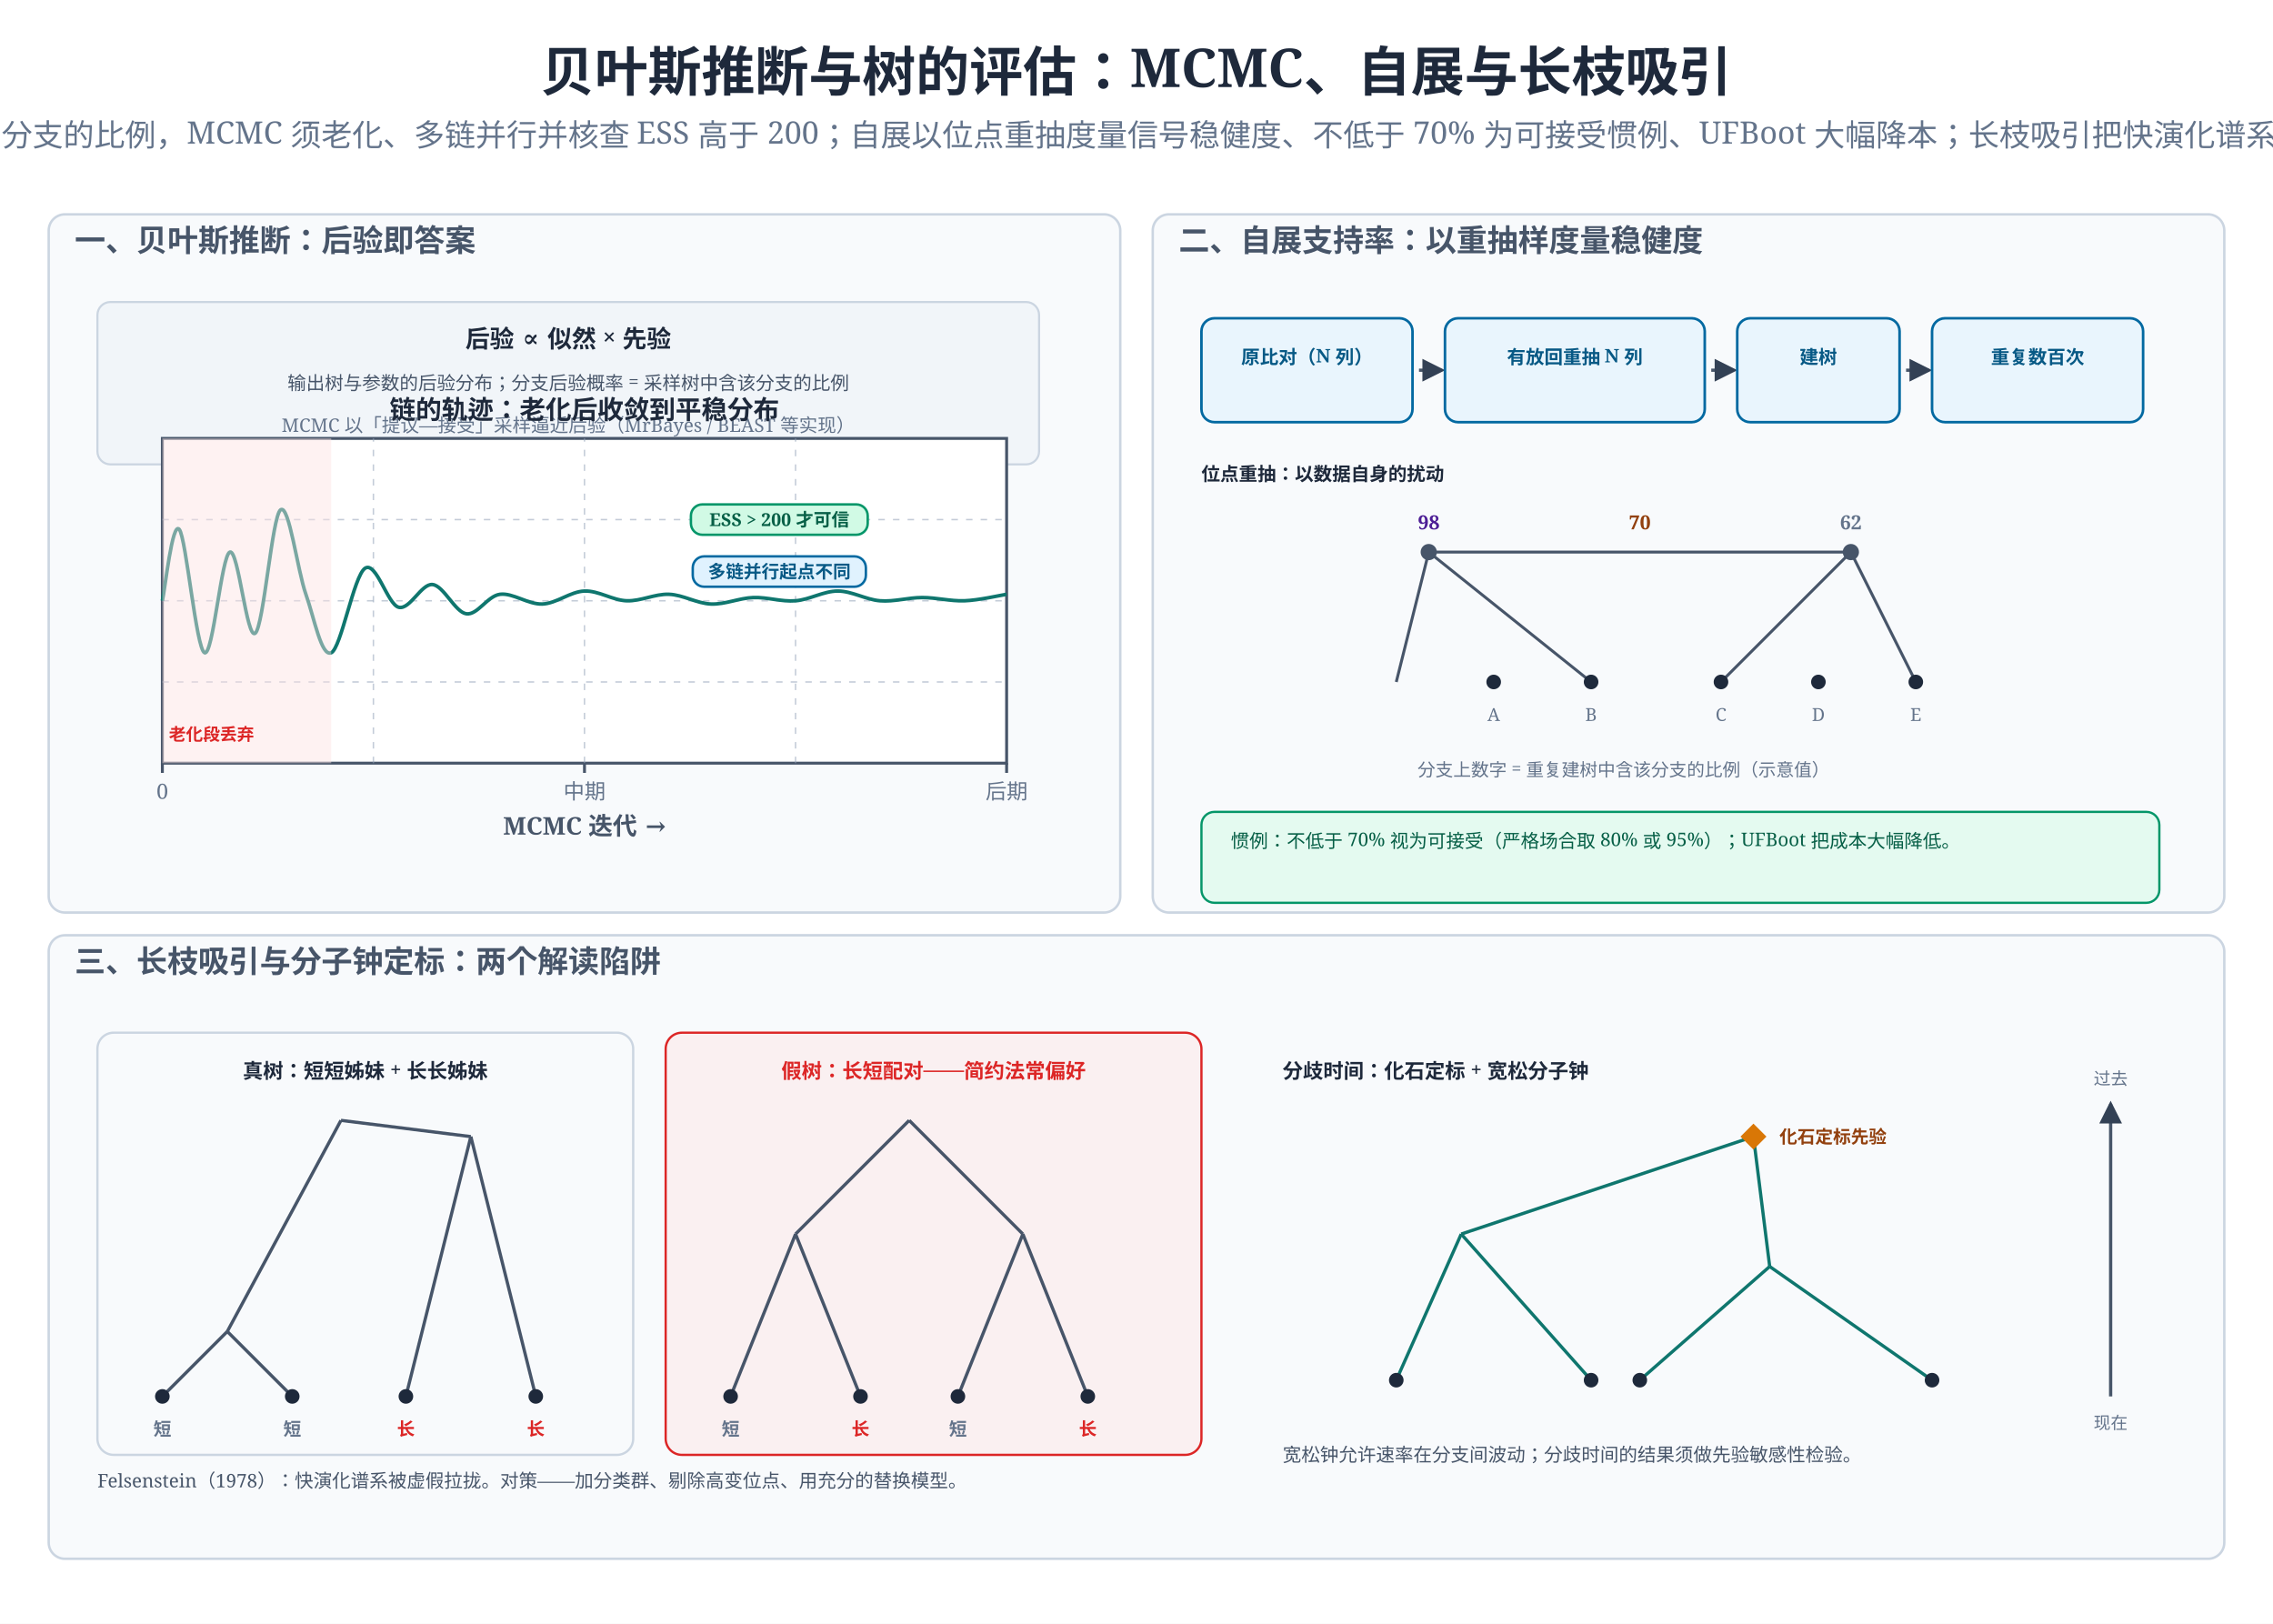
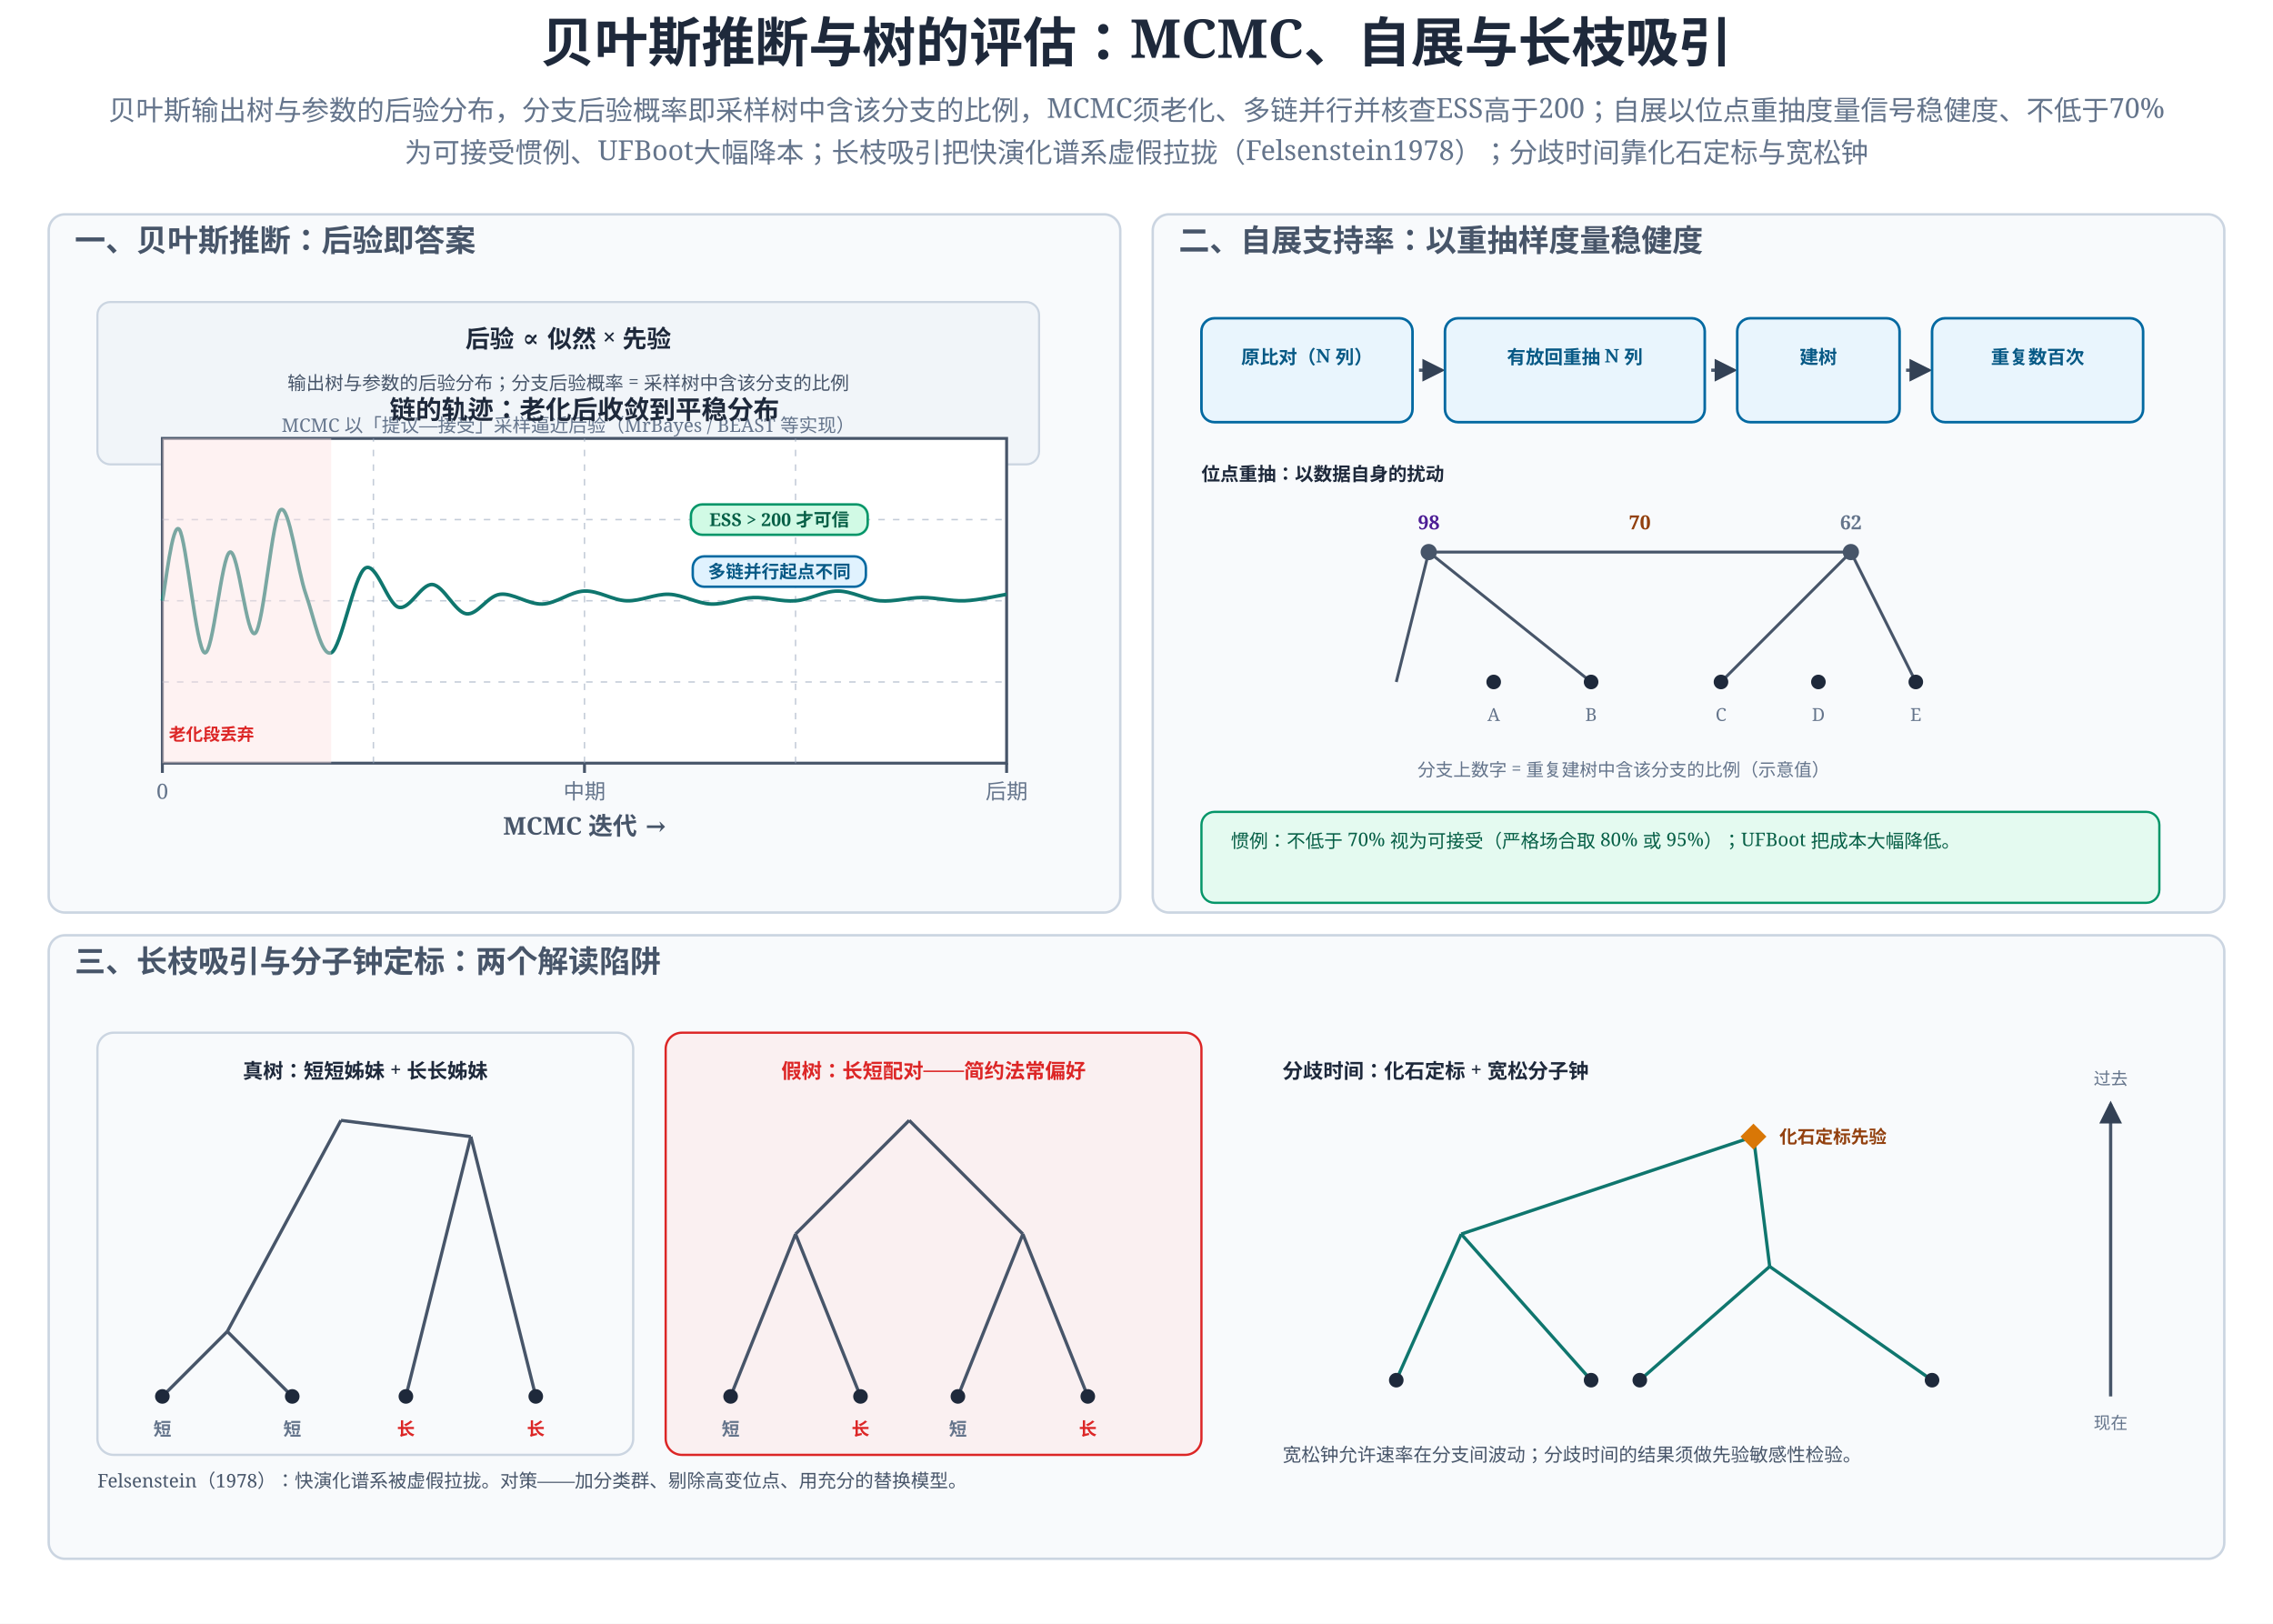
<svg xmlns="http://www.w3.org/2000/svg" width="1400" height="1000" viewBox="0 0 1400 1000" font-family="Noto Serif SC, LXGW WenKai, Songti SC, serif">
  <defs>
    <marker id="arr-ink" viewBox="0 0 10 10" refX="8.5" refY="5" markerWidth="7" markerHeight="7" orient="auto-start-reverse">
      <path d="M0,0 L10,5 L0,10 z" fill="#334155" />
    </marker>
    <marker id="arr-dna" viewBox="0 0 10 10" refX="8.5" refY="5" markerWidth="7" markerHeight="7" orient="auto-start-reverse">
      <path d="M0,0 L10,5 L0,10 z" fill="#0f766e" />
    </marker>
    <marker id="arr-rna" viewBox="0 0 10 10" refX="8.5" refY="5" markerWidth="7" markerHeight="7" orient="auto-start-reverse">
      <path d="M0,0 L10,5 L0,10 z" fill="#b45309" />
    </marker>
    <marker id="arr-pro" viewBox="0 0 10 10" refX="8.5" refY="5" markerWidth="7" markerHeight="7" orient="auto-start-reverse">
      <path d="M0,0 L10,5 L0,10 z" fill="#6d28d9" />
    </marker>
    <marker id="arr-enz" viewBox="0 0 10 10" refX="8.5" refY="5" markerWidth="7" markerHeight="7" orient="auto-start-reverse">
      <path d="M0,0 L10,5 L0,10 z" fill="#be185d" />
    </marker>
    <marker id="arr-acc" viewBox="0 0 10 10" refX="8.5" refY="5" markerWidth="7" markerHeight="7" orient="auto-start-reverse">
      <path d="M0,0 L10,5 L0,10 z" fill="#0369a1" />
    </marker>
    <marker id="arr-ok" viewBox="0 0 10 10" refX="8.5" refY="5" markerWidth="7" markerHeight="7" orient="auto-start-reverse">
      <path d="M0,0 L10,5 L0,10 z" fill="#059669" />
    </marker>
    <marker id="arr-warn" viewBox="0 0 10 10" refX="8.5" refY="5" markerWidth="7" markerHeight="7" orient="auto-start-reverse">
      <path d="M0,0 L10,5 L0,10 z" fill="#b45309" />
    </marker>
    <marker id="arr-bad" viewBox="0 0 10 10" refX="8.5" refY="5" markerWidth="7" markerHeight="7" orient="auto-start-reverse">
      <path d="M0,0 L10,5 L0,10 z" fill="#dc2626" />
    </marker>
    <marker id="arr-mute" viewBox="0 0 10 10" refX="8.5" refY="5" markerWidth="7" markerHeight="7" orient="auto-start-reverse">
      <path d="M0,0 L10,5 L0,10 z" fill="#94a3b8" />
    </marker>
  </defs>
  <rect x="0" y="0" width="1400" height="1000" fill="#ffffff" />
-   <text x="700" y="56" text-anchor="middle" font-size="33" font-weight="700" fill="#1e293b">贝叶斯推断与树的评估：MCMC、自展与长枝吸引</text>
-   <text x="700" y="90" text-anchor="middle" font-size="19" fill="#64748b">贝叶斯输出树与参数的后验分布，分支后验概率即采样树中含该分支的比例，MCMC 须老化、多链并行并核查 ESS 高于 200；自展以位点重抽度量信号稳健度、不低于 70% 为可接受惯例、UFBoot 大幅降本；长枝吸引把快演化谱系虚假拉拢（Felsenstein 1978）；分歧时间靠化石定标与宽松钟</text>
+   <text x="700" y="38" text-anchor="middle" font-size="33" font-weight="700" fill="#1e293b">贝叶斯推断与树的评估：MCMC、自展与长枝吸引</text>
+   <text x="700" y="74" text-anchor="middle" font-size="17" fill="#64748b">贝叶斯输出树与参数的后验分布，分支后验概率即采样树中含该分支的比例，MCMC须老化、多链并行并核查ESS高于200；自展以位点重抽度量信号稳健度、不低于70%</text>
+   <text x="700" y="100" text-anchor="middle" font-size="17" fill="#64748b">为可接受惯例、UFBoot大幅降本；长枝吸引把快演化谱系虚假拉拢（Felsenstein1978）；分歧时间靠化石定标与宽松钟</text>
  <rect x="30" y="132" width="660" height="430" rx="10" fill="#f8fafc" stroke="#cbd5e1" stroke-width="1.5" />
  <text x="46" y="154.84" font-size="19" fill="#475569" font-weight="700">一、贝叶斯推断：后验即答案</text>
  <rect x="60" y="186" width="580" height="100" rx="8" fill="#f1f5f9" stroke="#cbd5e1" stroke-width="1.3" />
  <text x="350" y="214" font-size="15" fill="#1e293b" text-anchor="middle" font-weight="700">后验 ∝ 似然 × 先验</text>
  <text x="350" y="240" font-size="11.5" fill="#475569" text-anchor="middle">输出树与参数的后验分布；分支后验概率 = 采样树中含该分支的比例</text>
  <text x="350" y="266" font-size="11.5" fill="#64748b" text-anchor="middle">MCMC 以「提议—接受」采样逼近后验（MrBayes / BEAST 等实现）</text>
  <rect x="100" y="270" width="520" height="200" fill="#ffffff" stroke="#475569" stroke-width="1.8" />
  <line x1="100" y1="420" x2="620" y2="420" stroke="#94a3b8" stroke-width="0.9" stroke-dasharray="4 5" opacity="0.55" />
  <line x1="230" y1="470" x2="230" y2="270" stroke="#94a3b8" stroke-width="0.9" stroke-dasharray="4 5" opacity="0.55" />
  <line x1="100" y1="370" x2="620" y2="370" stroke="#94a3b8" stroke-width="0.9" stroke-dasharray="4 5" opacity="0.55" />
  <line x1="360" y1="470" x2="360" y2="270" stroke="#94a3b8" stroke-width="0.9" stroke-dasharray="4 5" opacity="0.55" />
  <line x1="100" y1="320" x2="620" y2="320" stroke="#94a3b8" stroke-width="0.9" stroke-dasharray="4 5" opacity="0.55" />
  <line x1="490" y1="470" x2="490" y2="270" stroke="#94a3b8" stroke-width="0.9" stroke-dasharray="4 5" opacity="0.55" />
  <line x1="100" y1="470" x2="100" y2="476" stroke="#475569" stroke-width="1.8" />
  <text x="100" y="492" font-size="13" fill="#64748b" text-anchor="middle">0</text>
  <line x1="360" y1="470" x2="360" y2="476" stroke="#475569" stroke-width="1.8" />
  <text x="360" y="492" font-size="13" fill="#64748b" text-anchor="middle">中期</text>
  <line x1="620" y1="470" x2="620" y2="476" stroke="#475569" stroke-width="1.8" />
  <text x="620" y="492" font-size="13" fill="#64748b" text-anchor="middle">后期</text>
  <text x="360" y="514" font-size="15" fill="#475569" text-anchor="middle" font-weight="600">MCMC 迭代 →</text>
  <text x="360" y="258" font-size="16" fill="#1e293b" text-anchor="middle" font-weight="700">链的轨迹：老化后收敛到平稳分布</text>
  <path d="M100,370 C101.7,362.7 106.1,320.7 110.4,326 C114.7,331.3 120.8,399.7 126,402 C131.2,404.3 136.4,342.0 141.6,340 C146.8,338.0 152.0,394.3 157.2,390 C162.4,385.7 167.6,318.0 172.8,314 C178.0,310.0 183.2,351.3 188.4,366 C193.6,380.7 197.9,404.7 204,402 C210.1,399.3 217.9,354.7 224.8,350 C231.7,345.3 238.7,372.3 245.6,374 C252.5,375.7 259.5,359.3 266.4,360 C273.3,360.7 280.3,377.0 287.2,378 C294.1,379.0 300.2,367.0 308,366 C315.8,365.0 325.3,372.3 334,372 C342.7,371.7 351.3,364.3 360,364 C368.7,363.7 377.3,369.7 386,370 C394.7,370.3 403.3,365.7 412,366 C420.7,366.3 429.3,371.7 438,372 C446.7,372.3 455.3,368.3 464,368 C472.7,367.7 481.3,370.7 490,370 C498.7,369.3 507.3,364.0 516,364 C524.7,364.0 533.3,369.3 542,370 C550.7,370.7 559.3,368.0 568,368 C576.7,368.0 585.3,370.3 594,370 C602.7,369.7 615.7,366.7 620,366" fill="none" stroke="#0f766e" stroke-width="2.2" />
  <rect x="100" y="270" width="104" height="200" fill="#fee2e2" fill-opacity="0.45" stroke="none" />
  <text x="104" y="456" font-size="10.5" fill="#dc2626" font-weight="700">老化段丢弃</text>
  <rect x="425.547" y="310.65" width="108.906" height="18.7" rx="7" fill="#d1fae5" stroke="#059669" stroke-width="1.5" />
  <text x="480" y="323.96" font-size="11" fill="#065f46" text-anchor="middle" font-weight="700">ESS &gt; 200 才可信</text>
  <rect x="426.68" y="342.65" width="106.64" height="18.7" rx="7" fill="#e0f2fe" stroke="#0369a1" stroke-width="1.5" />
  <text x="480" y="355.96" font-size="11" fill="#075985" text-anchor="middle" font-weight="700">多链并行起点不同</text>
  <rect x="710" y="132" width="660" height="430" rx="10" fill="#f8fafc" stroke="#cbd5e1" stroke-width="1.5" />
  <text x="726" y="154.84" font-size="19" fill="#475569" font-weight="700">二、自展支持率：以重抽样度量稳健度</text>
  <rect x="740" y="196" width="130" height="64" rx="8" fill="#e0f2fe" fill-opacity="0.6" stroke="#0369a1" stroke-width="1.6" />
  <text x="805" y="224" font-size="11.5" fill="#075985" text-anchor="middle" font-weight="700">原比对（N 列）</text>
  <line x1="874" y1="228" x2="888" y2="228" stroke="#475569" stroke-width="2" marker-end="url(#arr-ink)" />
  <rect x="890" y="196" width="160" height="64" rx="8" fill="#e0f2fe" fill-opacity="0.6" stroke="#0369a1" stroke-width="1.6" />
  <text x="970" y="224" font-size="11.5" fill="#075985" text-anchor="middle" font-weight="700">有放回重抽 N 列</text>
  <line x1="1054" y1="228" x2="1068" y2="228" stroke="#475569" stroke-width="2" marker-end="url(#arr-ink)" />
  <rect x="1070" y="196" width="100" height="64" rx="8" fill="#e0f2fe" fill-opacity="0.6" stroke="#0369a1" stroke-width="1.6" />
  <text x="1120" y="224" font-size="11.5" fill="#075985" text-anchor="middle" font-weight="700">建树</text>
  <line x1="1174" y1="228" x2="1188" y2="228" stroke="#475569" stroke-width="2" marker-end="url(#arr-ink)" />
  <rect x="1190" y="196" width="130" height="64" rx="8" fill="#e0f2fe" fill-opacity="0.6" stroke="#0369a1" stroke-width="1.6" />
  <text x="1255" y="224" font-size="11.5" fill="#075985" text-anchor="middle" font-weight="700">重复数百次</text>
  <line x1="860" y1="420" x2="880" y2="340" stroke="#475569" stroke-width="1.8" />
  <line x1="980" y1="420" x2="880" y2="340" stroke="#475569" stroke-width="1.8" />
  <line x1="1060" y1="420" x2="1140" y2="340" stroke="#475569" stroke-width="1.8" />
  <line x1="1180" y1="420" x2="1140" y2="340" stroke="#475569" stroke-width="1.8" />
  <line x1="880" y1="340" x2="1140" y2="340" stroke="#475569" stroke-width="1.8" />
  <circle cx="880" cy="340" r="5" fill="#475569" />
  <circle cx="1140" cy="340" r="5" fill="#475569" />
  <circle cx="920" cy="420" r="4.5" fill="#1e293b" />
  <circle cx="980" cy="420" r="4.5" fill="#1e293b" />
  <circle cx="1060" cy="420" r="4.5" fill="#1e293b" />
  <circle cx="1120" cy="420" r="4.5" fill="#1e293b" />
  <circle cx="1180" cy="420" r="4.5" fill="#1e293b" />
  <text x="920" y="444" font-size="11" fill="#64748b" text-anchor="middle">A</text>
  <text x="980" y="444" font-size="11" fill="#64748b" text-anchor="middle">B</text>
  <text x="1060" y="444" font-size="11" fill="#64748b" text-anchor="middle">C</text>
  <text x="1120" y="444" font-size="11" fill="#64748b" text-anchor="middle">D</text>
  <text x="1180" y="444" font-size="11" fill="#64748b" text-anchor="middle">E</text>
  <text x="880" y="326" font-size="12" fill="#4c1d95" text-anchor="middle" font-weight="700">98</text>
  <text x="1010" y="326" font-size="12" fill="#92400e" text-anchor="middle" font-weight="700">70</text>
  <text x="1140" y="326" font-size="12" fill="#64748b" text-anchor="middle" font-weight="700">62</text>
  <text x="1000" y="478" font-size="11" fill="#64748b" text-anchor="middle">分支上数字 = 重复建树中含该分支的比例（示意值）</text>
  <rect x="740" y="500" width="590" height="56" rx="8" fill="#d1fae5" fill-opacity="0.5" stroke="#059669" stroke-width="1.4" />
  <text x="758" y="522" font-size="11.5" fill="#065f46">惯例：不低于 70% 视为可接受（严格场合取 80% 或 95%）；UFBoot 把成本大幅降低。</text>
  <text x="740" y="296" font-size="11.5" fill="#1e293b" font-weight="700">位点重抽：以数据自身的扰动</text>
  <rect x="30" y="576" width="1340" height="384" rx="10" fill="#f8fafc" stroke="#cbd5e1" stroke-width="1.5" />
  <text x="46" y="598.84" font-size="19" fill="#475569" font-weight="700">三、长枝吸引与分子钟定标：两个解读陷阱</text>
  <rect x="60" y="636" width="330" height="260" rx="10" fill="#f8fafc" stroke="#cbd5e1" stroke-width="1.4" />
  <text x="225" y="664" font-size="12.5" fill="#1e293b" text-anchor="middle" font-weight="700">真树：短短姊妹 + 长长姊妹</text>
  <line x1="210" y1="690" x2="140" y2="820" stroke="#475569" stroke-width="2" />
  <line x1="210" y1="690" x2="290" y2="700" stroke="#475569" stroke-width="2" />
  <line x1="140" y1="820" x2="100" y2="860" stroke="#475569" stroke-width="2" />
  <line x1="140" y1="820" x2="180" y2="860" stroke="#475569" stroke-width="2" />
  <line x1="290" y1="700" x2="250" y2="860" stroke="#475569" stroke-width="2" />
  <line x1="290" y1="700" x2="330" y2="860" stroke="#475569" stroke-width="2" />
  <circle cx="100" cy="860" r="4.5" fill="#1e293b" />
  <circle cx="180" cy="860" r="4.5" fill="#1e293b" />
  <circle cx="250" cy="860" r="4.5" fill="#1e293b" />
  <circle cx="330" cy="860" r="4.5" fill="#1e293b" />
  <text x="100" y="884" font-size="11" fill="#64748b" text-anchor="middle" font-weight="700">短</text>
  <text x="180" y="884" font-size="11" fill="#64748b" text-anchor="middle" font-weight="700">短</text>
  <text x="250" y="884" font-size="11" fill="#dc2626" text-anchor="middle" font-weight="700">长</text>
  <text x="330" y="884" font-size="11" fill="#dc2626" text-anchor="middle" font-weight="700">长</text>
  <rect x="410" y="636" width="330" height="260" rx="10" fill="#fee2e2" fill-opacity="0.4" stroke="#dc2626" stroke-width="1.4" />
  <text x="575" y="664" font-size="12.5" fill="#dc2626" text-anchor="middle" font-weight="700">假树：长短配对——简约法常偏好</text>
  <line x1="560" y1="690" x2="490" y2="760" stroke="#475569" stroke-width="2" />
  <line x1="560" y1="690" x2="630" y2="760" stroke="#475569" stroke-width="2" />
  <line x1="490" y1="760" x2="450" y2="860" stroke="#475569" stroke-width="2" />
  <line x1="490" y1="760" x2="530" y2="860" stroke="#475569" stroke-width="2" />
  <line x1="630" y1="760" x2="590" y2="860" stroke="#475569" stroke-width="2" />
  <line x1="630" y1="760" x2="670" y2="860" stroke="#475569" stroke-width="2" />
  <circle cx="450" cy="860" r="4.5" fill="#1e293b" />
  <circle cx="530" cy="860" r="4.5" fill="#1e293b" />
  <circle cx="590" cy="860" r="4.5" fill="#1e293b" />
  <circle cx="670" cy="860" r="4.5" fill="#1e293b" />
  <text x="450" y="884" font-size="11" fill="#64748b" text-anchor="middle" font-weight="700">短</text>
  <text x="530" y="884" font-size="11" fill="#dc2626" text-anchor="middle" font-weight="700">长</text>
  <text x="590" y="884" font-size="11" fill="#64748b" text-anchor="middle" font-weight="700">短</text>
  <text x="670" y="884" font-size="11" fill="#dc2626" text-anchor="middle" font-weight="700">长</text>
  <text x="60" y="916" font-size="11.5" fill="#475569">Felsenstein（1978）：快演化谱系被虚假拉拢。对策——加分类群、剔除高变位点、用充分的替换模型。</text>
  <text x="790" y="664" font-size="12.5" fill="#1e293b" font-weight="700">分歧时间：化石定标 + 宽松分子钟</text>
  <line x1="860" y1="850" x2="900" y2="760" stroke="#0f766e" stroke-width="2" />
  <line x1="980" y1="850" x2="900" y2="760" stroke="#0f766e" stroke-width="2" />
  <line x1="900" y1="760" x2="1080" y2="700" stroke="#0f766e" stroke-width="2" />
  <line x1="1090" y1="780" x2="1080" y2="700" stroke="#0f766e" stroke-width="2" />
  <line x1="1190" y1="850" x2="1090" y2="780" stroke="#0f766e" stroke-width="2" />
  <line x1="1010" y1="850" x2="1090" y2="780" stroke="#0f766e" stroke-width="2" />
  <circle cx="860" cy="850" r="4.5" fill="#1e293b" />
  <circle cx="980" cy="850" r="4.5" fill="#1e293b" />
  <circle cx="1010" cy="850" r="4.5" fill="#1e293b" />
  <circle cx="1190" cy="850" r="4.5" fill="#1e293b" />
  <polygon points="1080,692 1088,700 1080,708 1072,700" fill="#d97706" />
  <text x="1096" y="704" font-size="11" fill="#92400e" font-weight="700">化石定标先验</text>
  <line x1="1300" y1="860" x2="1300" y2="680" stroke="#475569" stroke-width="2" marker-end="url(#arr-ink)" />
  <text x="1300" y="880" font-size="10.5" fill="#64748b" text-anchor="middle">现在</text>
  <text x="1300" y="668" font-size="10.5" fill="#64748b" text-anchor="middle">过去</text>
  <text x="790" y="900" font-size="11.5" fill="#475569">宽松钟允许速率在分支间波动；分歧时间的结果须做先验敏感性检验。</text>
</svg>
